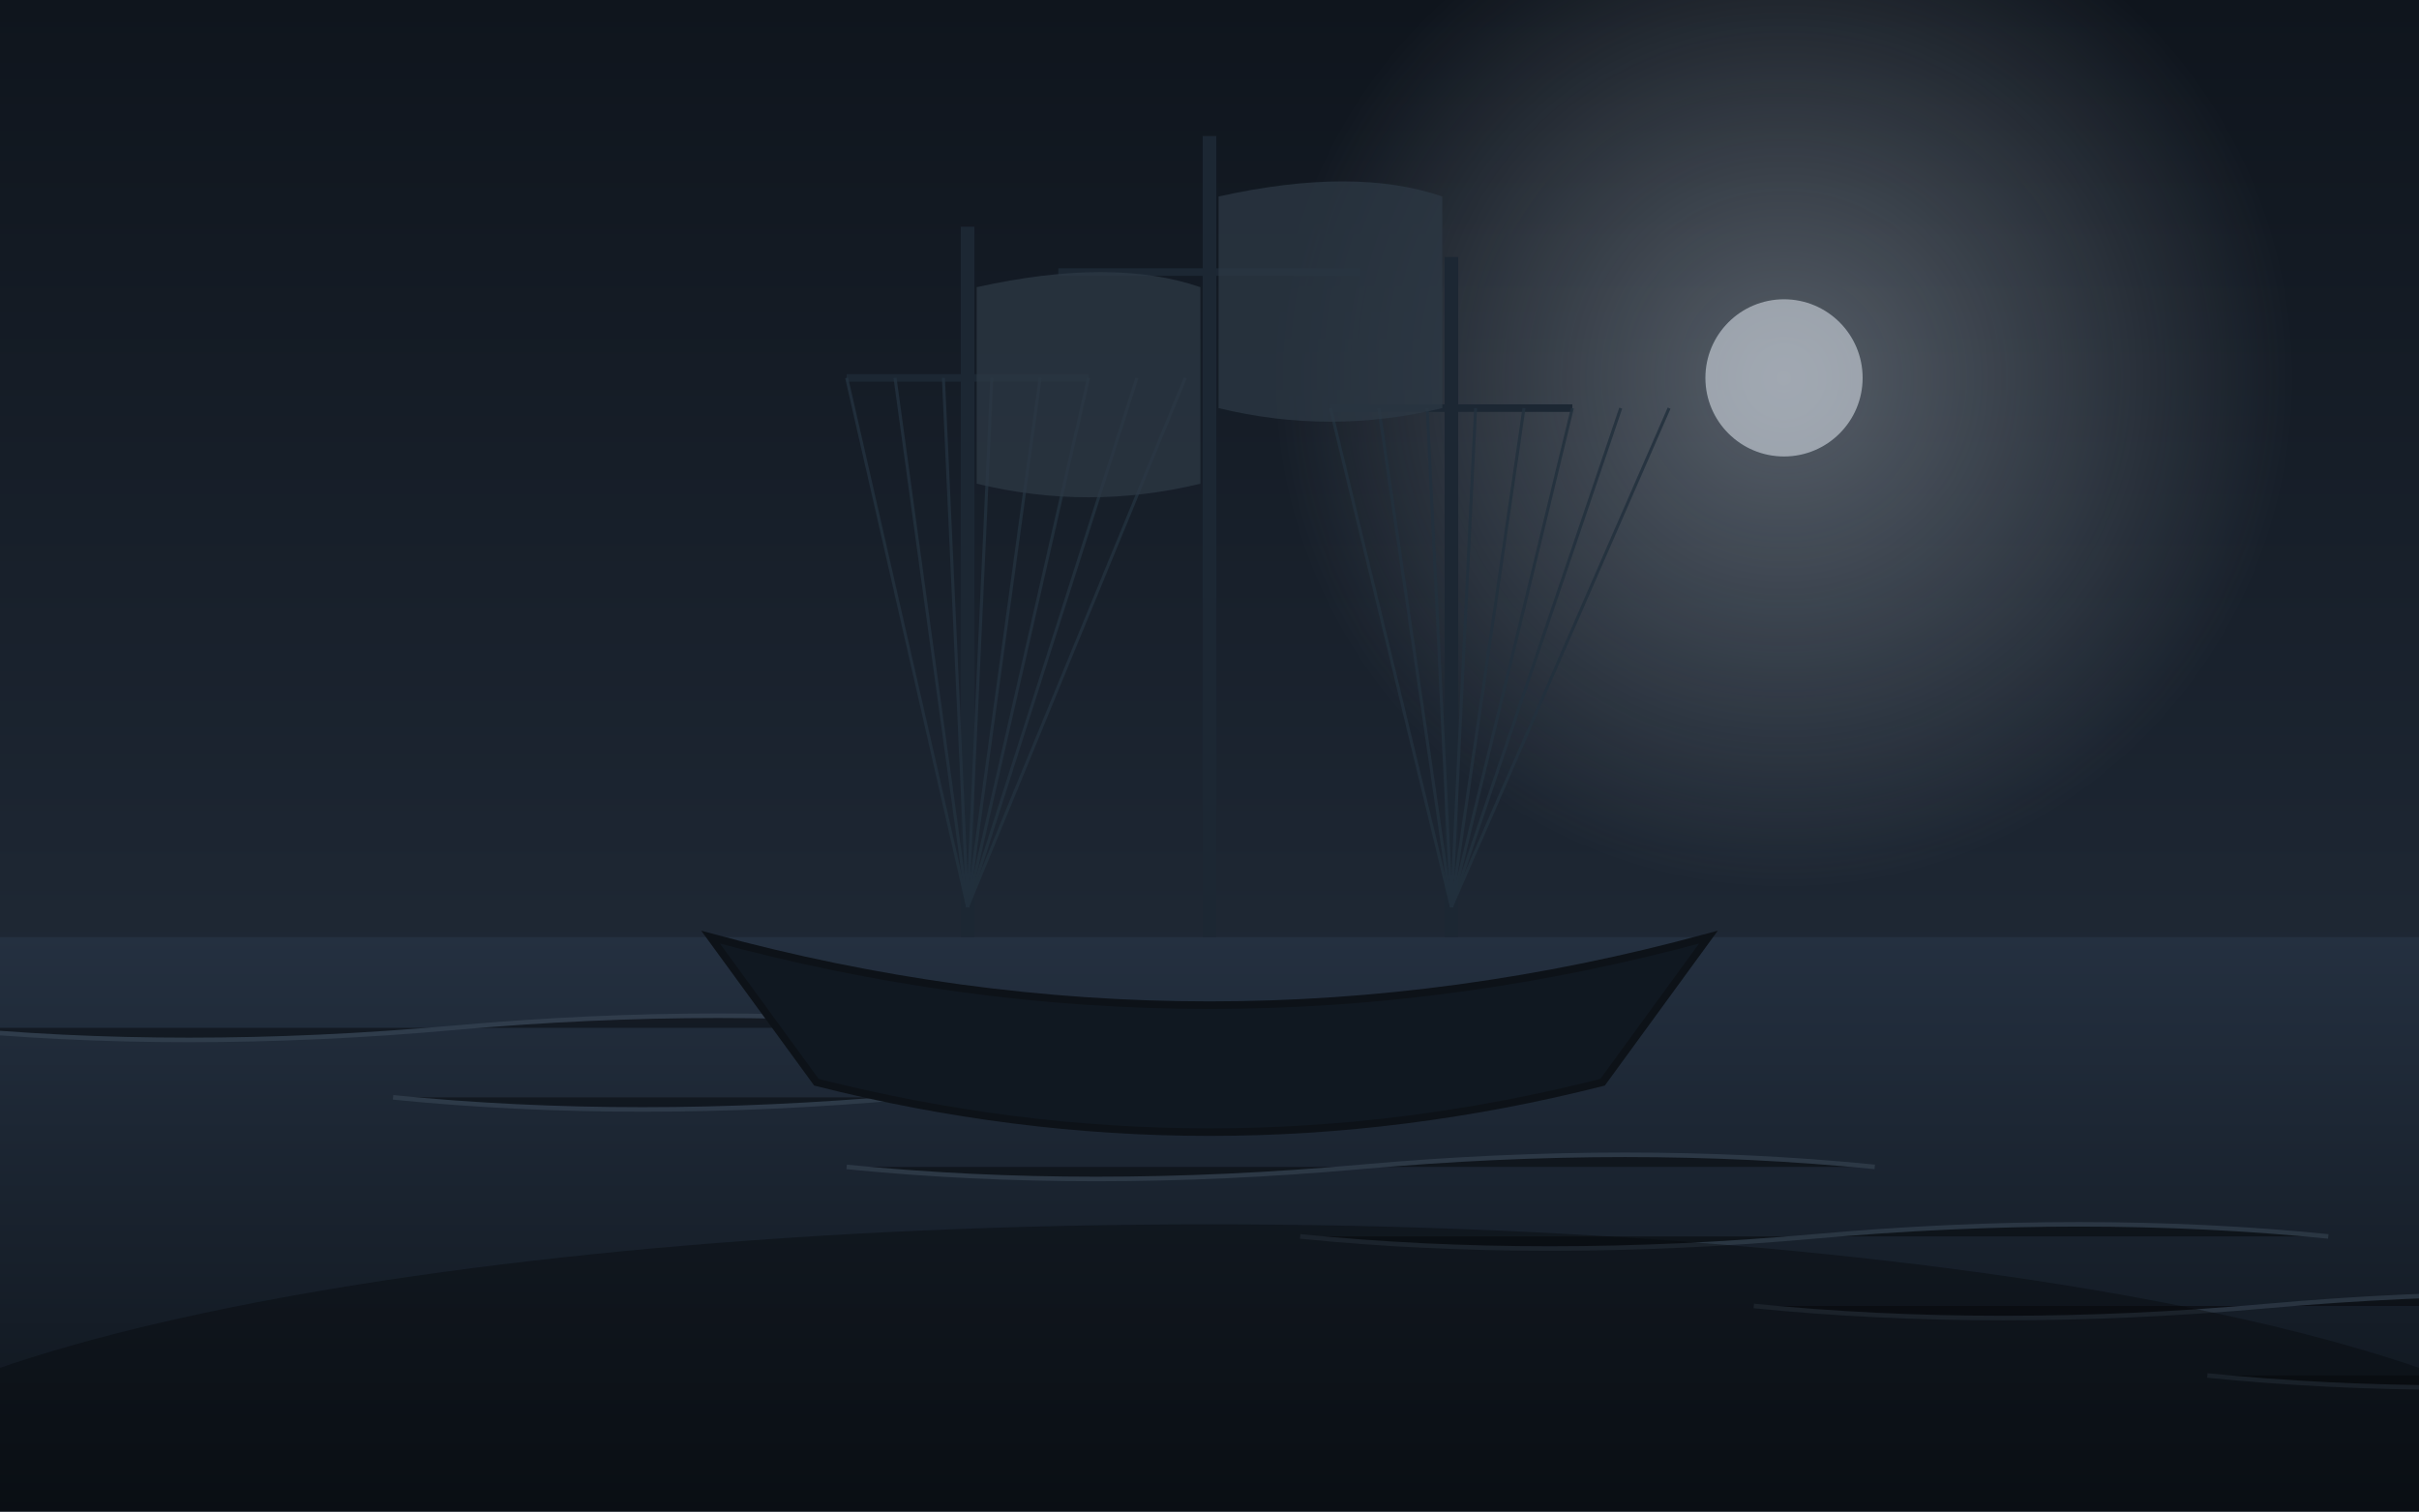
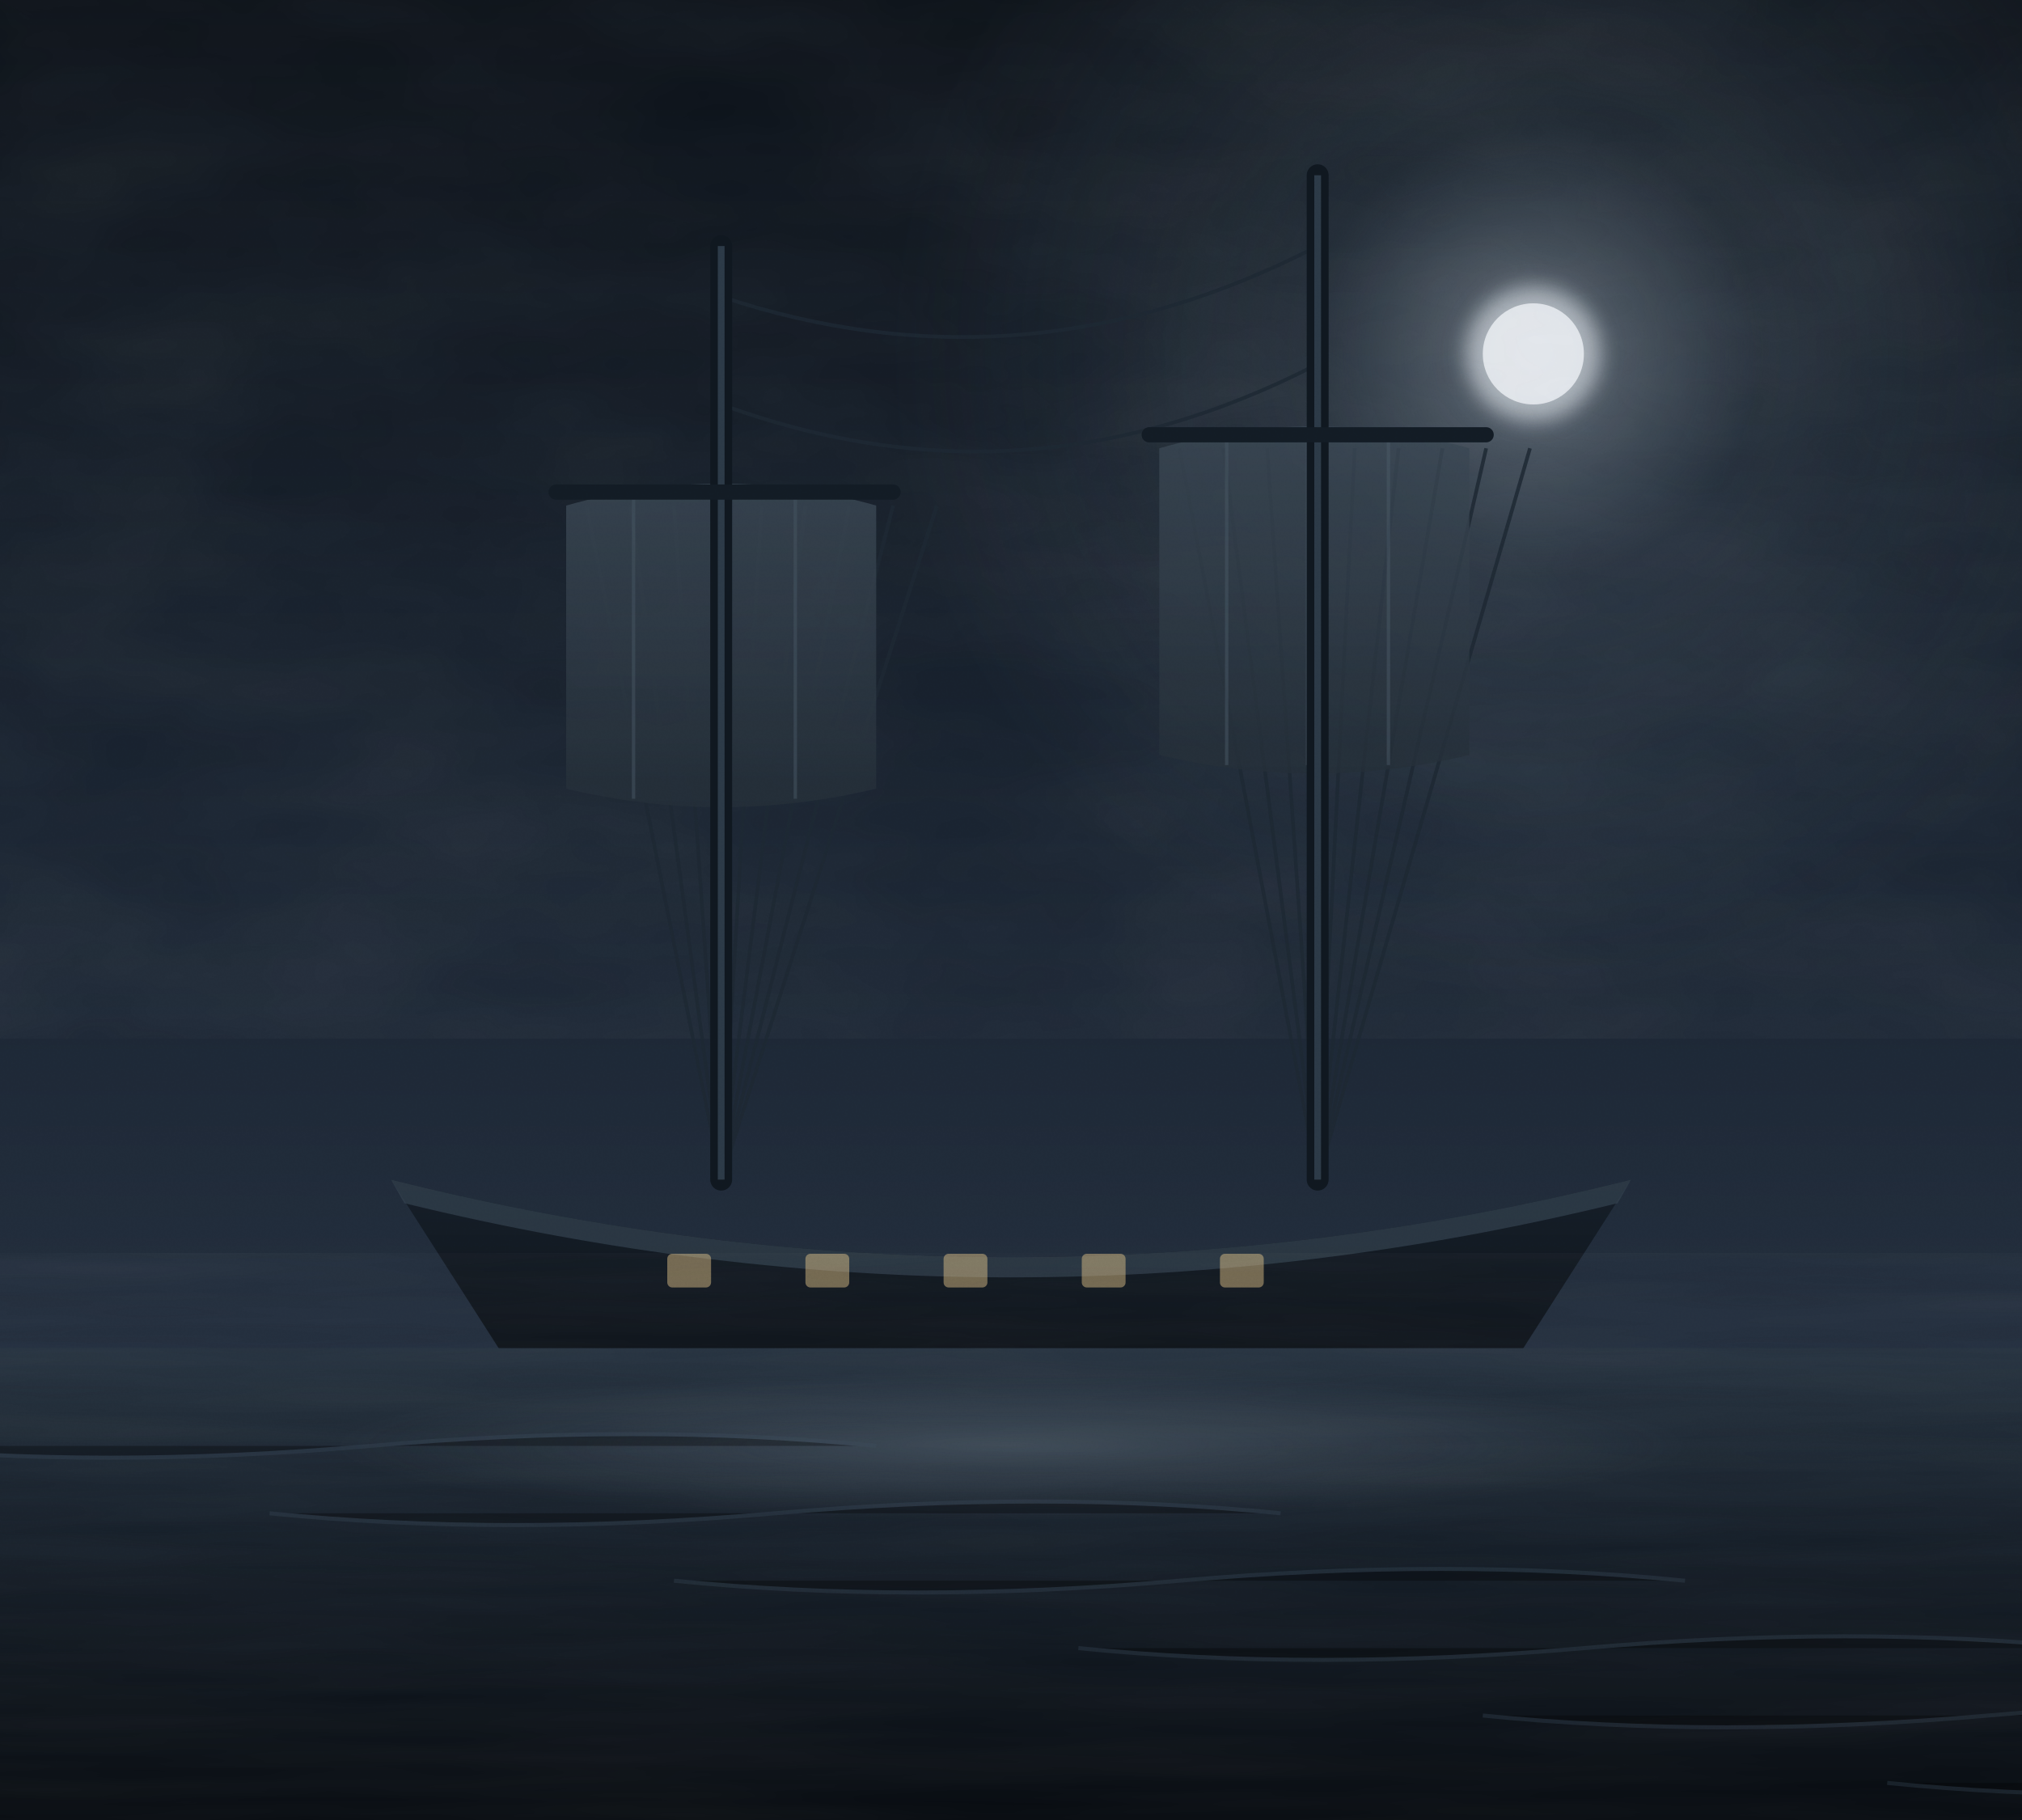
- <svg xmlns="http://www.w3.org/2000/svg" viewBox="0 0 1600 1000" width="1600" height="1000" preserveAspectRatio="xMidYMid slice">
+ <svg xmlns="http://www.w3.org/2000/svg" viewBox="0 0 1200 1080" width="1200" height="1080" preserveAspectRatio="xMidYMid slice">
  <defs>
-     <linearGradient id="s" x1="0" y1="0" x2="0" y2="1">
-       <stop offset="0" stop-color="#0f151d" />
-       <stop offset="0.55" stop-color="#1c2531" />
-       <stop offset="1" stop-color="#2b3542" />
+     <filter id="soft6" x="-25%" y="-25%" width="150%" height="150%">
+       <feGaussianBlur stdDeviation="6" />
+     </filter>
+     <filter id="far" x="-20%" y="-20%" width="140%" height="140%">
+       <feGaussianBlur stdDeviation="4" />
+     </filter>
+     <filter id="bloom" x="-70%" y="-70%" width="240%" height="240%">
+       <feGaussianBlur stdDeviation="22" result="b" />
+       <feMerge>
+         <feMergeNode in="b" />
+         <feMergeNode in="SourceGraphic" />
+       </feMerge>
+     </filter>
+     <filter id="grainf" x="0" y="0" width="100%" height="100%">
+       <feTurbulence type="fractalNoise" baseFrequency="0.8" numOctaves="2" seed="7" stitchTiles="stitch" />
+       <feColorMatrix type="saturate" values="0" />
+     </filter>
+     <filter id="cloud" x="-10%" y="-10%" width="120%" height="120%">
+       <feTurbulence type="fractalNoise" baseFrequency="0.006 0.013" numOctaves="4" seed="3" />
+       <feColorMatrix type="saturate" values="0" />
+       <feComponentTransfer>
+         <feFuncA type="linear" slope="0.5" intercept="-0.09" />
+       </feComponentTransfer>
+     </filter>
+     <filter id="ripplef" x="-5%" y="-5%" width="110%" height="110%">
+       <feTurbulence type="fractalNoise" baseFrequency="0.004 0.055" numOctaves="3" seed="11" />
+       <feColorMatrix type="saturate" values="0" />
+       <feComponentTransfer>
+         <feFuncA type="linear" slope="0.45" intercept="-0.07" />
+       </feComponentTransfer>
+     </filter>
+     <filter id="woodf" x="0" y="0" width="100%" height="100%">
+       <feTurbulence type="fractalNoise" baseFrequency="0.55 0.014" numOctaves="3" seed="5" />
+       <feColorMatrix type="saturate" values="0" />
+       <feComponentTransfer>
+         <feFuncA type="linear" slope="0.32" intercept="-0.05" />
+       </feComponentTransfer>
+     </filter>
+     <linearGradient id="sky" x1="0" y1="0" x2="0" y2="1">
+       <stop offset="0" stop-color="#0c1219" stop-opacity="1" />
+       <stop offset="0.45" stop-color="#1a2431" stop-opacity="1" />
+       <stop offset="1" stop-color="#2c3849" stop-opacity="1" />
    </linearGradient>
    <linearGradient id="sea" x1="0" y1="0" x2="0" y2="1">
-       <stop offset="0" stop-color="#243040" />
-       <stop offset="1" stop-color="#0d131a" />
+       <stop offset="0" stop-color="#26323f" stop-opacity="1" />
+       <stop offset="0.4" stop-color="#161f29" stop-opacity="1" />
+       <stop offset="1" stop-color="#080c11" stop-opacity="1" />
    </linearGradient>
-     <radialGradient id="g">
-       <stop offset="0" stop-color="#cfd8e2" stop-opacity="0.35" />
-       <stop offset="1" stop-color="#cfd8e2" stop-opacity="0" />
+     <linearGradient id="hull" x1="0" y1="0" x2="0" y2="1">
+       <stop offset="0" stop-color="#161f29" stop-opacity="1" />
+       <stop offset="1" stop-color="#0a0e13" stop-opacity="1" />
+     </linearGradient>
+     <linearGradient id="sail" x1="0" y1="0" x2="0" y2="1">
+       <stop offset="0" stop-color="#3b4854" stop-opacity="1" />
+       <stop offset="1" stop-color="#242e38" stop-opacity="1" />
+     </linearGradient>
+     <radialGradient id="moon">
+       <stop offset="0" stop-color="#dbe6f0" stop-opacity="0.42" />
+       <stop offset="0.35" stop-color="#9db6cc" stop-opacity="0.13" />
+       <stop offset="1" stop-color="#9db6cc" stop-opacity="0" />
+     </radialGradient>
+     <radialGradient id="wake">
+       <stop offset="0" stop-color="#c3d6e6" stop-opacity="0.18" />
+       <stop offset="1" stop-color="#c3d6e6" stop-opacity="0" />
    </radialGradient>
  </defs>
-   <rect width="1600" height="1000" fill="url(#s)" />
-   <circle cx="1180" cy="250" r="340" fill="url(#g)" />
-   <circle cx="1180" cy="250" r="52" fill="#dfe6ee" opacity="0.55" />
-   <rect x="0" y="620" width="1600" height="380" fill="url(#sea)" />
-   <g stroke="#465565" stroke-width="3" opacity="0.4">
-     <path d="M-40 680 q160 16 340 0 t340 0" />
-     <path d="M260 726 q160 16 340 0 t340 0" />
-     <path d="M560 772 q160 16 340 0 t340 0" />
-     <path d="M860 818 q160 16 340 0 t340 0" />
-     <path d="M1160 864 q160 16 340 0 t340 0" />
-     <path d="M1460 910 q160 16 340 0 t340 0" />
+   <rect width="1200" height="1080" fill="url(#sky)" />
+   <circle cx="910" cy="210" r="380" fill="url(#moon)" />
+   <circle cx="910" cy="210" r="40" fill="#eef4fa" opacity="0.55" filter="url(#soft6)" />
+   <circle cx="910" cy="210" r="30" fill="#f6fafd" opacity="0.72" />
+   <rect x="0" y="0" width="1200" height="560" fill="#7d95ae" filter="url(#cloud)" opacity="0.18" />
+   <g stroke="#1d2833" stroke-width="2.2" opacity="0.85">
+     <line x1="348" y1="300" x2="428" y2="700" />
+     <line x1="374" y1="300" x2="428" y2="700" />
+     <line x1="400" y1="300" x2="428" y2="700" />
+     <line x1="426" y1="300" x2="428" y2="700" />
+     <line x1="452" y1="300" x2="428" y2="700" />
+     <line x1="478" y1="300" x2="428" y2="700" />
+     <line x1="504" y1="300" x2="428" y2="700" />
+     <line x1="530" y1="300" x2="428" y2="700" />
+     <line x1="556" y1="300" x2="428" y2="700" />
+     <line x1="700" y1="266" x2="782" y2="700" />
+     <line x1="726" y1="266" x2="782" y2="700" />
+     <line x1="752" y1="266" x2="782" y2="700" />
+     <line x1="778" y1="266" x2="782" y2="700" />
+     <line x1="804" y1="266" x2="782" y2="700" />
+     <line x1="830" y1="266" x2="782" y2="700" />
+     <line x1="856" y1="266" x2="782" y2="700" />
+     <line x1="882" y1="266" x2="782" y2="700" />
+     <line x1="908" y1="266" x2="782" y2="700" />
+     <path d="M428 176 q180 60 354 -30" fill="none" />
+     <path d="M428 240 q180 66 354 -24" fill="none" />
  </g>
-   <g stroke="#0d1218" stroke-width="5" fill="#101821">
-     <path d="M470 620 q330 90 660 0 l-70 96 q-260 66 -520 0 z" />
+   <g opacity="0.8">
+     <path d="M336 300 q92 -26 184 0 v168 q-92 22 -184 0 z" fill="url(#sail)" />
+     <path d="M688 266 q92 -26 184 0 v182 q-92 22 -184 0 z" fill="url(#sail)" />
+     <g stroke="#4d5c6a" stroke-width="2" opacity="0.55">
+       <line x1="376" y1="292" x2="376" y2="474" />
+       <line x1="424" y1="292" x2="424" y2="474" />
+       <line x1="472" y1="292" x2="472" y2="474" />
+       <line x1="728" y1="258" x2="728" y2="454" />
+       <line x1="776" y1="258" x2="776" y2="454" />
+       <line x1="824" y1="258" x2="824" y2="454" />
+     </g>
  </g>
-   <g stroke="#1c2733" stroke-width="9">
-     <line x1="640" y1="620" x2="640" y2="150" />
-     <line x1="800" y1="620" x2="800" y2="90" />
-     <line x1="960" y1="620" x2="960" y2="170" />
+   <g stroke="#101820" stroke-width="13" stroke-linecap="round">
+     <line x1="428" y1="700" x2="428" y2="146" />
+     <line x1="782" y1="700" x2="782" y2="104" />
  </g>
-   <g stroke="#1c2733" stroke-width="5">
-     <line x1="560" y1="250" x2="720" y2="250" />
-     <line x1="700" y1="180" x2="900" y2="180" />
-     <line x1="880" y1="270" x2="1040" y2="270" />
+   <g stroke="#2c3a47" stroke-width="4">
+     <line x1="428" y1="700" x2="428" y2="146" />
+     <line x1="782" y1="700" x2="782" y2="104" />
  </g>
-   <g stroke="#22303d" stroke-width="2" opacity="0.85">
-     <line x1="560" y1="250" x2="640" y2="600" />
-     <line x1="592" y1="250" x2="640" y2="600" />
-     <line x1="624" y1="250" x2="640" y2="600" />
-     <line x1="656" y1="250" x2="640" y2="600" />
-     <line x1="688" y1="250" x2="640" y2="600" />
-     <line x1="720" y1="250" x2="640" y2="600" />
-     <line x1="752" y1="250" x2="640" y2="600" />
-     <line x1="784" y1="250" x2="640" y2="600" />
-     <line x1="880" y1="270" x2="960" y2="600" />
-     <line x1="912" y1="270" x2="960" y2="600" />
-     <line x1="944" y1="270" x2="960" y2="600" />
-     <line x1="976" y1="270" x2="960" y2="600" />
-     <line x1="1008" y1="270" x2="960" y2="600" />
-     <line x1="1040" y1="270" x2="960" y2="600" />
-     <line x1="1072" y1="270" x2="960" y2="600" />
-     <line x1="1104" y1="270" x2="960" y2="600" />
+   <g stroke="#131c25" stroke-width="9" stroke-linecap="round">
+     <line x1="330" y1="292" x2="530" y2="292" />
+     <line x1="682" y1="258" x2="882" y2="258" />
  </g>
-   <g fill="#2c3844" opacity="0.75">
-     <path d="M646 190 q90 -20 148 0 v130 q-74 18 -148 0 z" />
-     <path d="M806 130 q90 -20 148 0 v140 q-74 18 -148 0 z" />
+   <g>
+     <path d="M232 700 q368 92 736 0 l-78 122 q-290 74 -580 0 z" fill="url(#hull)" />
+     <path d="M232 700 q368 92 736 0 l-8 14 q-360 88 -720 0 z" fill="#33414f" opacity="0.7" />
+     <g fill="#e8c88a" opacity="0.45">
+       <rect x="396" y="744" width="26" height="20" rx="3" />
+       <rect x="478" y="744" width="26" height="20" rx="3" />
+       <rect x="560" y="744" width="26" height="20" rx="3" />
+       <rect x="642" y="744" width="26" height="20" rx="3" />
+       <rect x="724" y="744" width="26" height="20" rx="3" />
+     </g>
  </g>
-   <g opacity="0.4" fill="#04070a">
-     <ellipse cx="800" cy="1010" rx="940" ry="200" />
+   <rect x="0" y="800" width="1200" height="280" fill="url(#sea)" />
+   <rect x="0" y="760" width="1200" height="320" fill="#7f9ab2" filter="url(#ripplef)" opacity="0.14" />
+   <ellipse cx="600" cy="858" rx="400" ry="44" fill="url(#wake)" opacity="1" />
+   <g stroke="#3d4d5d" stroke-width="2.4" opacity="0.3">
+     <path d="M-80 858 q140 14 300 0 t300 0" />
+     <path d="M160 898 q140 14 300 0 t300 0" />
+     <path d="M400 938 q140 14 300 0 t300 0" />
+     <path d="M640 978 q140 14 300 0 t300 0" />
+     <path d="M880 1018 q140 14 300 0 t300 0" />
+     <path d="M1120 1058 q140 14 300 0 t300 0" />
  </g>
+   <rect width="1200" height="1080" filter="url(#grainf)" opacity="0.05" style="mix-blend-mode:overlay" />
</svg>
